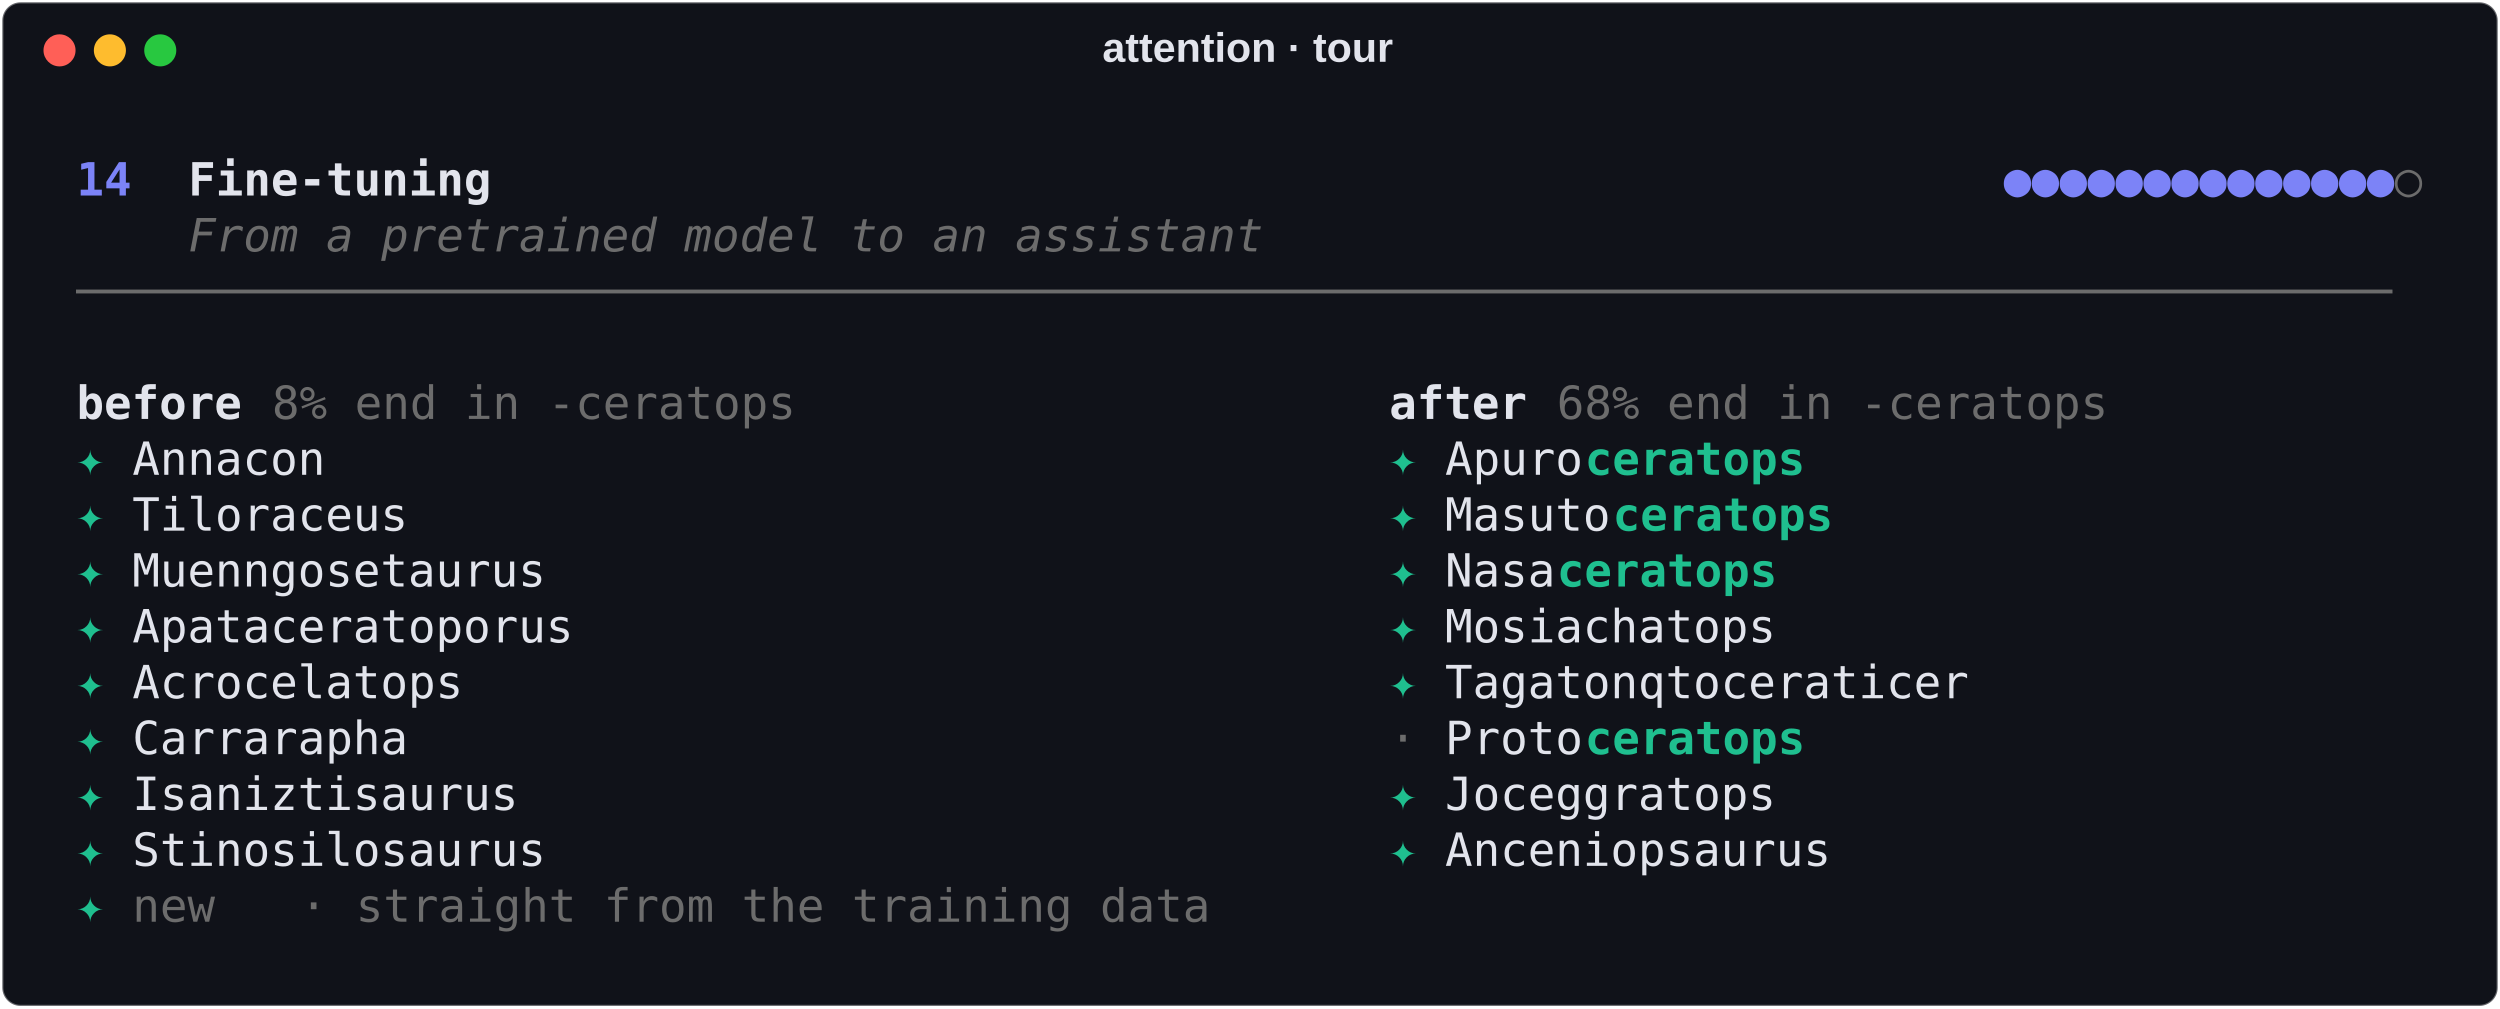
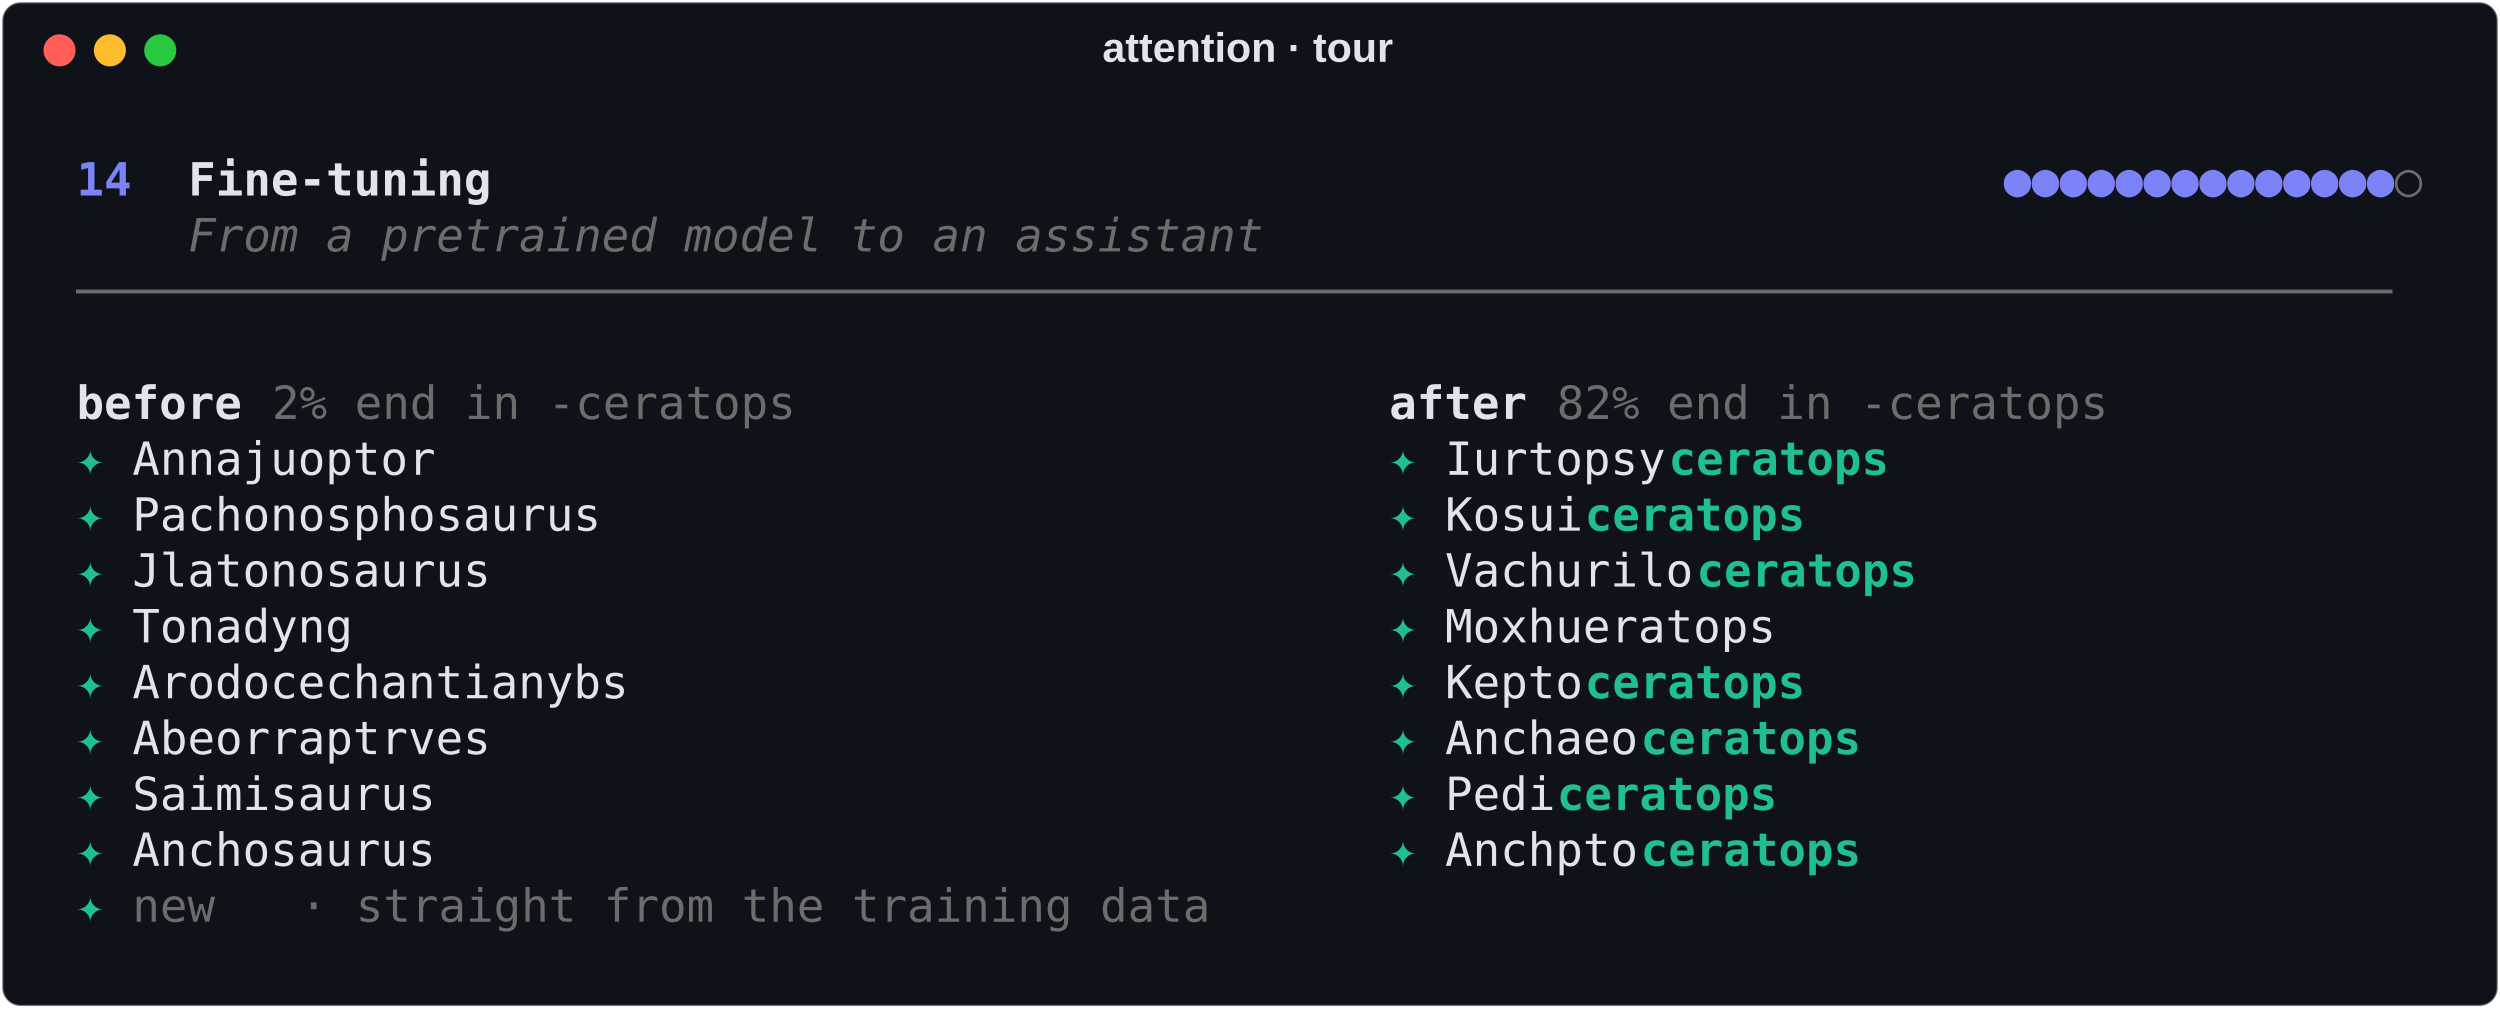
<svg xmlns="http://www.w3.org/2000/svg" class="rich-terminal" viewBox="0 0 1092 440.4">
  <style>

    @font-face {
        font-family: "Fira Code";
        src: local("FiraCode-Regular"),
                url("https://cdnjs.cloudflare.com/ajax/libs/firacode/6.2.0/woff2/FiraCode-Regular.woff2") format("woff2"),
                url("https://cdnjs.cloudflare.com/ajax/libs/firacode/6.2.0/woff/FiraCode-Regular.woff") format("woff");
        font-style: normal;
        font-weight: 400;
    }
    @font-face {
        font-family: "Fira Code";
        src: local("FiraCode-Bold"),
                url("https://cdnjs.cloudflare.com/ajax/libs/firacode/6.2.0/woff2/FiraCode-Bold.woff2") format("woff2"),
                url("https://cdnjs.cloudflare.com/ajax/libs/firacode/6.2.0/woff/FiraCode-Bold.woff") format("woff");
        font-style: bold;
        font-weight: 700;
    }

-     .terminal-3373368048-matrix {
+     .terminal-3911458476-matrix {
        font-family: Fira Code, monospace;
        font-size: 20px;
        line-height: 24.4px;
        font-variant-east-asian: full-width;
    }

-     .terminal-3373368048-title {
+     .terminal-3911458476-title {
        font-size: 18px;
        font-weight: bold;
        font-family: arial;
    }

-     .terminal-3373368048-r1 { fill: #e2e4ec }
- .terminal-3373368048-r2 { fill: #7c83f7;font-weight: bold }
- .terminal-3373368048-r3 { fill: #e2e4ec;font-weight: bold }
- .terminal-3373368048-r4 { fill: #7c83f7 }
- .terminal-3373368048-r5 { fill: #6c6c6c }
- .terminal-3373368048-r6 { fill: #6c6c6c;font-style: italic; }
- .terminal-3373368048-r7 { fill: #1fbf8f }
- .terminal-3373368048-r8 { fill: #1fbf8f;font-weight: bold }
+     .terminal-3911458476-r1 { fill: #e2e4ec }
+ .terminal-3911458476-r2 { fill: #7c83f7;font-weight: bold }
+ .terminal-3911458476-r3 { fill: #e2e4ec;font-weight: bold }
+ .terminal-3911458476-r4 { fill: #7c83f7 }
+ .terminal-3911458476-r5 { fill: #6c6c6c }
+ .terminal-3911458476-r6 { fill: #6c6c6c;font-style: italic; }
+ .terminal-3911458476-r7 { fill: #1fbf8f }
+ .terminal-3911458476-r8 { fill: #1fbf8f;font-weight: bold }
    </style>
  <defs>
-     <clipPath id="terminal-3373368048-clip-terminal">
+     <clipPath id="terminal-3911458476-clip-terminal">
      <rect x="0" y="0" width="1072.6" height="389.4" />
    </clipPath>
-     <clipPath id="terminal-3373368048-line-0">
+     <clipPath id="terminal-3911458476-line-0">
      <rect x="0" y="1.5" width="1073.6" height="24.65" />
    </clipPath>
-     <clipPath id="terminal-3373368048-line-1">
+     <clipPath id="terminal-3911458476-line-1">
      <rect x="0" y="25.9" width="1073.6" height="24.65" />
    </clipPath>
-     <clipPath id="terminal-3373368048-line-2">
+     <clipPath id="terminal-3911458476-line-2">
      <rect x="0" y="50.3" width="1073.6" height="24.65" />
    </clipPath>
-     <clipPath id="terminal-3373368048-line-3">
+     <clipPath id="terminal-3911458476-line-3">
      <rect x="0" y="74.7" width="1073.6" height="24.65" />
    </clipPath>
-     <clipPath id="terminal-3373368048-line-4">
+     <clipPath id="terminal-3911458476-line-4">
      <rect x="0" y="99.1" width="1073.6" height="24.65" />
    </clipPath>
-     <clipPath id="terminal-3373368048-line-5">
+     <clipPath id="terminal-3911458476-line-5">
      <rect x="0" y="123.5" width="1073.6" height="24.65" />
    </clipPath>
-     <clipPath id="terminal-3373368048-line-6">
+     <clipPath id="terminal-3911458476-line-6">
      <rect x="0" y="147.9" width="1073.6" height="24.65" />
    </clipPath>
-     <clipPath id="terminal-3373368048-line-7">
+     <clipPath id="terminal-3911458476-line-7">
      <rect x="0" y="172.3" width="1073.6" height="24.65" />
    </clipPath>
-     <clipPath id="terminal-3373368048-line-8">
+     <clipPath id="terminal-3911458476-line-8">
      <rect x="0" y="196.7" width="1073.6" height="24.65" />
    </clipPath>
-     <clipPath id="terminal-3373368048-line-9">
+     <clipPath id="terminal-3911458476-line-9">
      <rect x="0" y="221.1" width="1073.6" height="24.65" />
    </clipPath>
-     <clipPath id="terminal-3373368048-line-10">
+     <clipPath id="terminal-3911458476-line-10">
      <rect x="0" y="245.5" width="1073.6" height="24.65" />
    </clipPath>
-     <clipPath id="terminal-3373368048-line-11">
+     <clipPath id="terminal-3911458476-line-11">
      <rect x="0" y="269.9" width="1073.6" height="24.65" />
    </clipPath>
-     <clipPath id="terminal-3373368048-line-12">
+     <clipPath id="terminal-3911458476-line-12">
      <rect x="0" y="294.3" width="1073.6" height="24.65" />
    </clipPath>
-     <clipPath id="terminal-3373368048-line-13">
+     <clipPath id="terminal-3911458476-line-13">
      <rect x="0" y="318.7" width="1073.6" height="24.65" />
    </clipPath>
-     <clipPath id="terminal-3373368048-line-14">
+     <clipPath id="terminal-3911458476-line-14">
      <rect x="0" y="343.1" width="1073.6" height="24.65" />
    </clipPath>
  </defs>
  <rect fill="#101219" stroke="rgba(255,255,255,0.35)" stroke-width="1" x="1" y="1" width="1090" height="438.4" rx="8" />
-   <text class="terminal-3373368048-title" fill="#e2e4ec" text-anchor="middle" x="545" y="27">attention · tour</text>
+   <text class="terminal-3911458476-title" fill="#e2e4ec" text-anchor="middle" x="545" y="27">attention · tour</text>
  <g transform="translate(26,22)">
    <circle cx="0" cy="0" r="7" fill="#ff5f57" />
    <circle cx="22" cy="0" r="7" fill="#febc2e" />
    <circle cx="44" cy="0" r="7" fill="#28c840" />
  </g>
-   <g transform="translate(9, 41)" clip-path="url(#terminal-3373368048-clip-terminal)">
-     <g class="terminal-3373368048-matrix">
-       <text class="terminal-3373368048-r1" x="1073.6" y="20" textLength="12.2" clip-path="url(#terminal-3373368048-line-0)">
- </text>
-       <text class="terminal-3373368048-r2" x="24.4" y="44.4" textLength="48.8" clip-path="url(#terminal-3373368048-line-1)">14  </text>
-       <text class="terminal-3373368048-r3" x="73.2" y="44.4" textLength="134.2" clip-path="url(#terminal-3373368048-line-1)">Fine-tuning</text>
-       <text class="terminal-3373368048-r4" x="866.2" y="44.4" textLength="12.2" clip-path="url(#terminal-3373368048-line-1)">●</text>
-       <text class="terminal-3373368048-r4" x="878.4" y="44.4" textLength="12.2" clip-path="url(#terminal-3373368048-line-1)">●</text>
-       <text class="terminal-3373368048-r4" x="890.6" y="44.4" textLength="12.2" clip-path="url(#terminal-3373368048-line-1)">●</text>
-       <text class="terminal-3373368048-r4" x="902.8" y="44.4" textLength="12.2" clip-path="url(#terminal-3373368048-line-1)">●</text>
-       <text class="terminal-3373368048-r4" x="915" y="44.4" textLength="12.2" clip-path="url(#terminal-3373368048-line-1)">●</text>
-       <text class="terminal-3373368048-r4" x="927.2" y="44.4" textLength="12.2" clip-path="url(#terminal-3373368048-line-1)">●</text>
-       <text class="terminal-3373368048-r4" x="939.4" y="44.4" textLength="12.2" clip-path="url(#terminal-3373368048-line-1)">●</text>
-       <text class="terminal-3373368048-r4" x="951.6" y="44.4" textLength="12.2" clip-path="url(#terminal-3373368048-line-1)">●</text>
-       <text class="terminal-3373368048-r4" x="963.8" y="44.4" textLength="12.2" clip-path="url(#terminal-3373368048-line-1)">●</text>
-       <text class="terminal-3373368048-r4" x="976" y="44.4" textLength="12.2" clip-path="url(#terminal-3373368048-line-1)">●</text>
-       <text class="terminal-3373368048-r4" x="988.2" y="44.4" textLength="12.2" clip-path="url(#terminal-3373368048-line-1)">●</text>
-       <text class="terminal-3373368048-r4" x="1000.4" y="44.4" textLength="12.2" clip-path="url(#terminal-3373368048-line-1)">●</text>
-       <text class="terminal-3373368048-r4" x="1012.6" y="44.4" textLength="12.2" clip-path="url(#terminal-3373368048-line-1)">●</text>
-       <text class="terminal-3373368048-r4" x="1024.8" y="44.4" textLength="12.2" clip-path="url(#terminal-3373368048-line-1)">●</text>
-       <text class="terminal-3373368048-r5" x="1037" y="44.4" textLength="12.2" clip-path="url(#terminal-3373368048-line-1)">○</text>
-       <text class="terminal-3373368048-r1" x="1073.6" y="44.4" textLength="12.2" clip-path="url(#terminal-3373368048-line-1)">
- </text>
-       <text class="terminal-3373368048-r6" x="73.2" y="68.8" textLength="475.8" clip-path="url(#terminal-3373368048-line-2)">From a pretrained model to an assistant</text>
-       <text class="terminal-3373368048-r1" x="1073.6" y="68.8" textLength="12.2" clip-path="url(#terminal-3373368048-line-2)">
- </text>
-       <text class="terminal-3373368048-r5" x="24.4" y="93.2" textLength="1024.8" clip-path="url(#terminal-3373368048-line-3)">────────────────────────────────────────────────────────────────────────────────────</text>
-       <text class="terminal-3373368048-r1" x="1073.6" y="93.2" textLength="12.2" clip-path="url(#terminal-3373368048-line-3)">
- </text>
-       <text class="terminal-3373368048-r1" x="1073.6" y="117.6" textLength="12.2" clip-path="url(#terminal-3373368048-line-4)">
- </text>
-       <text class="terminal-3373368048-r3" x="24.4" y="142" textLength="85.4" clip-path="url(#terminal-3373368048-line-5)">before </text>
-       <text class="terminal-3373368048-r5" x="109.8" y="142" textLength="231.8" clip-path="url(#terminal-3373368048-line-5)">8% end in -ceratops</text>
-       <text class="terminal-3373368048-r3" x="597.8" y="142" textLength="73.2" clip-path="url(#terminal-3373368048-line-5)">after </text>
-       <text class="terminal-3373368048-r5" x="671" y="142" textLength="244" clip-path="url(#terminal-3373368048-line-5)">68% end in -ceratops</text>
-       <text class="terminal-3373368048-r1" x="1073.6" y="142" textLength="12.2" clip-path="url(#terminal-3373368048-line-5)">
- </text>
-       <text class="terminal-3373368048-r7" x="24.4" y="166.4" textLength="24.4" clip-path="url(#terminal-3373368048-line-6)">✦ </text>
-       <text class="terminal-3373368048-r1" x="48.8" y="166.4" textLength="475.8" clip-path="url(#terminal-3373368048-line-6)">Annacon                                </text>
-       <text class="terminal-3373368048-r7" x="597.8" y="166.4" textLength="24.4" clip-path="url(#terminal-3373368048-line-6)">✦ </text>
-       <text class="terminal-3373368048-r1" x="622.2" y="166.4" textLength="61" clip-path="url(#terminal-3373368048-line-6)">Apuro</text>
-       <text class="terminal-3373368048-r8" x="683.2" y="166.4" textLength="97.6" clip-path="url(#terminal-3373368048-line-6)">ceratops</text>
-       <text class="terminal-3373368048-r1" x="1073.6" y="166.4" textLength="12.2" clip-path="url(#terminal-3373368048-line-6)">
- </text>
-       <text class="terminal-3373368048-r7" x="24.4" y="190.8" textLength="24.4" clip-path="url(#terminal-3373368048-line-7)">✦ </text>
-       <text class="terminal-3373368048-r1" x="48.8" y="190.8" textLength="475.8" clip-path="url(#terminal-3373368048-line-7)">Tiloraceus                             </text>
-       <text class="terminal-3373368048-r7" x="597.8" y="190.8" textLength="24.4" clip-path="url(#terminal-3373368048-line-7)">✦ </text>
-       <text class="terminal-3373368048-r1" x="622.2" y="190.8" textLength="73.2" clip-path="url(#terminal-3373368048-line-7)">Masuto</text>
-       <text class="terminal-3373368048-r8" x="695.4" y="190.8" textLength="97.6" clip-path="url(#terminal-3373368048-line-7)">ceratops</text>
-       <text class="terminal-3373368048-r1" x="1073.6" y="190.8" textLength="12.2" clip-path="url(#terminal-3373368048-line-7)">
- </text>
-       <text class="terminal-3373368048-r7" x="24.4" y="215.2" textLength="24.4" clip-path="url(#terminal-3373368048-line-8)">✦ </text>
-       <text class="terminal-3373368048-r1" x="48.8" y="215.2" textLength="475.8" clip-path="url(#terminal-3373368048-line-8)">Muenngosetaurus                        </text>
-       <text class="terminal-3373368048-r7" x="597.8" y="215.2" textLength="24.4" clip-path="url(#terminal-3373368048-line-8)">✦ </text>
-       <text class="terminal-3373368048-r1" x="622.2" y="215.2" textLength="48.8" clip-path="url(#terminal-3373368048-line-8)">Nasa</text>
-       <text class="terminal-3373368048-r8" x="671" y="215.2" textLength="97.6" clip-path="url(#terminal-3373368048-line-8)">ceratops</text>
-       <text class="terminal-3373368048-r1" x="1073.6" y="215.2" textLength="12.2" clip-path="url(#terminal-3373368048-line-8)">
- </text>
-       <text class="terminal-3373368048-r7" x="24.4" y="239.6" textLength="24.4" clip-path="url(#terminal-3373368048-line-9)">✦ </text>
-       <text class="terminal-3373368048-r1" x="48.8" y="239.6" textLength="475.8" clip-path="url(#terminal-3373368048-line-9)">Apataceratoporus                       </text>
-       <text class="terminal-3373368048-r7" x="597.8" y="239.6" textLength="24.4" clip-path="url(#terminal-3373368048-line-9)">✦ </text>
-       <text class="terminal-3373368048-r1" x="622.2" y="239.6" textLength="292.8" clip-path="url(#terminal-3373368048-line-9)">Mosiachatops            </text>
-       <text class="terminal-3373368048-r1" x="1073.6" y="239.6" textLength="12.2" clip-path="url(#terminal-3373368048-line-9)">
- </text>
-       <text class="terminal-3373368048-r7" x="24.4" y="264" textLength="24.4" clip-path="url(#terminal-3373368048-line-10)">✦ </text>
-       <text class="terminal-3373368048-r1" x="48.8" y="264" textLength="475.8" clip-path="url(#terminal-3373368048-line-10)">Acrocelatops                           </text>
-       <text class="terminal-3373368048-r7" x="597.8" y="264" textLength="24.4" clip-path="url(#terminal-3373368048-line-10)">✦ </text>
-       <text class="terminal-3373368048-r1" x="622.2" y="264" textLength="292.8" clip-path="url(#terminal-3373368048-line-10)">Tagatonqtoceraticer     </text>
-       <text class="terminal-3373368048-r1" x="1073.6" y="264" textLength="12.2" clip-path="url(#terminal-3373368048-line-10)">
- </text>
-       <text class="terminal-3373368048-r7" x="24.4" y="288.4" textLength="24.4" clip-path="url(#terminal-3373368048-line-11)">✦ </text>
-       <text class="terminal-3373368048-r1" x="48.8" y="288.4" textLength="475.8" clip-path="url(#terminal-3373368048-line-11)">Carrarapha                             </text>
-       <text class="terminal-3373368048-r5" x="597.8" y="288.4" textLength="24.4" clip-path="url(#terminal-3373368048-line-11)">· </text>
-       <text class="terminal-3373368048-r1" x="622.2" y="288.4" textLength="61" clip-path="url(#terminal-3373368048-line-11)">Proto</text>
-       <text class="terminal-3373368048-r8" x="683.2" y="288.4" textLength="97.6" clip-path="url(#terminal-3373368048-line-11)">ceratops</text>
-       <text class="terminal-3373368048-r1" x="1073.6" y="288.4" textLength="12.2" clip-path="url(#terminal-3373368048-line-11)">
- </text>
-       <text class="terminal-3373368048-r7" x="24.4" y="312.8" textLength="24.4" clip-path="url(#terminal-3373368048-line-12)">✦ </text>
-       <text class="terminal-3373368048-r1" x="48.8" y="312.8" textLength="475.8" clip-path="url(#terminal-3373368048-line-12)">Isaniztisaurus                         </text>
-       <text class="terminal-3373368048-r7" x="597.8" y="312.8" textLength="24.4" clip-path="url(#terminal-3373368048-line-12)">✦ </text>
-       <text class="terminal-3373368048-r1" x="622.2" y="312.8" textLength="292.8" clip-path="url(#terminal-3373368048-line-12)">Joceggratops            </text>
-       <text class="terminal-3373368048-r1" x="1073.6" y="312.8" textLength="12.2" clip-path="url(#terminal-3373368048-line-12)">
- </text>
-       <text class="terminal-3373368048-r7" x="24.4" y="337.2" textLength="24.4" clip-path="url(#terminal-3373368048-line-13)">✦ </text>
-       <text class="terminal-3373368048-r1" x="48.8" y="337.2" textLength="475.8" clip-path="url(#terminal-3373368048-line-13)">Stinosilosaurus                        </text>
-       <text class="terminal-3373368048-r7" x="597.8" y="337.2" textLength="24.4" clip-path="url(#terminal-3373368048-line-13)">✦ </text>
-       <text class="terminal-3373368048-r1" x="622.2" y="337.2" textLength="292.8" clip-path="url(#terminal-3373368048-line-13)">Anceniopsaurus          </text>
-       <text class="terminal-3373368048-r1" x="1073.6" y="337.2" textLength="12.2" clip-path="url(#terminal-3373368048-line-13)">
- </text>
-       <text class="terminal-3373368048-r7" x="24.4" y="361.6" textLength="24.4" clip-path="url(#terminal-3373368048-line-14)">✦ </text>
-       <text class="terminal-3373368048-r5" x="48.8" y="361.6" textLength="73.2" clip-path="url(#terminal-3373368048-line-14)">new   </text>
-       <text class="terminal-3373368048-r5" x="122" y="361.6" textLength="24.4" clip-path="url(#terminal-3373368048-line-14)">· </text>
-       <text class="terminal-3373368048-r5" x="146.4" y="361.6" textLength="378.2" clip-path="url(#terminal-3373368048-line-14)">straight from the training data</text>
-       <text class="terminal-3373368048-r1" x="1073.6" y="361.6" textLength="12.2" clip-path="url(#terminal-3373368048-line-14)">
- </text>
-       <text class="terminal-3373368048-r1" x="1073.6" y="386" textLength="12.2" clip-path="url(#terminal-3373368048-line-15)">
+   <g transform="translate(9, 41)" clip-path="url(#terminal-3911458476-clip-terminal)">
+     <g class="terminal-3911458476-matrix">
+       <text class="terminal-3911458476-r1" x="1073.6" y="20" textLength="12.2" clip-path="url(#terminal-3911458476-line-0)">
+ </text>
+       <text class="terminal-3911458476-r2" x="24.4" y="44.4" textLength="48.8" clip-path="url(#terminal-3911458476-line-1)">14  </text>
+       <text class="terminal-3911458476-r3" x="73.2" y="44.4" textLength="134.2" clip-path="url(#terminal-3911458476-line-1)">Fine-tuning</text>
+       <text class="terminal-3911458476-r4" x="866.2" y="44.4" textLength="12.2" clip-path="url(#terminal-3911458476-line-1)">●</text>
+       <text class="terminal-3911458476-r4" x="878.4" y="44.4" textLength="12.2" clip-path="url(#terminal-3911458476-line-1)">●</text>
+       <text class="terminal-3911458476-r4" x="890.6" y="44.4" textLength="12.2" clip-path="url(#terminal-3911458476-line-1)">●</text>
+       <text class="terminal-3911458476-r4" x="902.8" y="44.4" textLength="12.2" clip-path="url(#terminal-3911458476-line-1)">●</text>
+       <text class="terminal-3911458476-r4" x="915" y="44.4" textLength="12.2" clip-path="url(#terminal-3911458476-line-1)">●</text>
+       <text class="terminal-3911458476-r4" x="927.2" y="44.4" textLength="12.2" clip-path="url(#terminal-3911458476-line-1)">●</text>
+       <text class="terminal-3911458476-r4" x="939.4" y="44.4" textLength="12.2" clip-path="url(#terminal-3911458476-line-1)">●</text>
+       <text class="terminal-3911458476-r4" x="951.6" y="44.4" textLength="12.2" clip-path="url(#terminal-3911458476-line-1)">●</text>
+       <text class="terminal-3911458476-r4" x="963.8" y="44.4" textLength="12.2" clip-path="url(#terminal-3911458476-line-1)">●</text>
+       <text class="terminal-3911458476-r4" x="976" y="44.4" textLength="12.2" clip-path="url(#terminal-3911458476-line-1)">●</text>
+       <text class="terminal-3911458476-r4" x="988.2" y="44.4" textLength="12.2" clip-path="url(#terminal-3911458476-line-1)">●</text>
+       <text class="terminal-3911458476-r4" x="1000.4" y="44.4" textLength="12.2" clip-path="url(#terminal-3911458476-line-1)">●</text>
+       <text class="terminal-3911458476-r4" x="1012.6" y="44.4" textLength="12.2" clip-path="url(#terminal-3911458476-line-1)">●</text>
+       <text class="terminal-3911458476-r4" x="1024.8" y="44.4" textLength="12.2" clip-path="url(#terminal-3911458476-line-1)">●</text>
+       <text class="terminal-3911458476-r5" x="1037" y="44.4" textLength="12.2" clip-path="url(#terminal-3911458476-line-1)">○</text>
+       <text class="terminal-3911458476-r1" x="1073.6" y="44.4" textLength="12.2" clip-path="url(#terminal-3911458476-line-1)">
+ </text>
+       <text class="terminal-3911458476-r6" x="73.2" y="68.8" textLength="475.8" clip-path="url(#terminal-3911458476-line-2)">From a pretrained model to an assistant</text>
+       <text class="terminal-3911458476-r1" x="1073.6" y="68.8" textLength="12.2" clip-path="url(#terminal-3911458476-line-2)">
+ </text>
+       <text class="terminal-3911458476-r5" x="24.4" y="93.2" textLength="1024.8" clip-path="url(#terminal-3911458476-line-3)">────────────────────────────────────────────────────────────────────────────────────</text>
+       <text class="terminal-3911458476-r1" x="1073.6" y="93.2" textLength="12.2" clip-path="url(#terminal-3911458476-line-3)">
+ </text>
+       <text class="terminal-3911458476-r1" x="1073.6" y="117.6" textLength="12.2" clip-path="url(#terminal-3911458476-line-4)">
+ </text>
+       <text class="terminal-3911458476-r3" x="24.4" y="142" textLength="85.4" clip-path="url(#terminal-3911458476-line-5)">before </text>
+       <text class="terminal-3911458476-r5" x="109.8" y="142" textLength="231.8" clip-path="url(#terminal-3911458476-line-5)">2% end in -ceratops</text>
+       <text class="terminal-3911458476-r3" x="597.8" y="142" textLength="73.2" clip-path="url(#terminal-3911458476-line-5)">after </text>
+       <text class="terminal-3911458476-r5" x="671" y="142" textLength="244" clip-path="url(#terminal-3911458476-line-5)">82% end in -ceratops</text>
+       <text class="terminal-3911458476-r1" x="1073.6" y="142" textLength="12.2" clip-path="url(#terminal-3911458476-line-5)">
+ </text>
+       <text class="terminal-3911458476-r7" x="24.4" y="166.4" textLength="24.4" clip-path="url(#terminal-3911458476-line-6)">✦ </text>
+       <text class="terminal-3911458476-r1" x="48.8" y="166.4" textLength="475.8" clip-path="url(#terminal-3911458476-line-6)">Annajuoptor                            </text>
+       <text class="terminal-3911458476-r7" x="597.8" y="166.4" textLength="24.4" clip-path="url(#terminal-3911458476-line-6)">✦ </text>
+       <text class="terminal-3911458476-r1" x="622.2" y="166.4" textLength="97.6" clip-path="url(#terminal-3911458476-line-6)">Iurtopsy</text>
+       <text class="terminal-3911458476-r8" x="719.8" y="166.4" textLength="97.6" clip-path="url(#terminal-3911458476-line-6)">ceratops</text>
+       <text class="terminal-3911458476-r1" x="1073.6" y="166.4" textLength="12.2" clip-path="url(#terminal-3911458476-line-6)">
+ </text>
+       <text class="terminal-3911458476-r7" x="24.4" y="190.8" textLength="24.4" clip-path="url(#terminal-3911458476-line-7)">✦ </text>
+       <text class="terminal-3911458476-r1" x="48.8" y="190.8" textLength="475.8" clip-path="url(#terminal-3911458476-line-7)">Pachonosphosaurus                      </text>
+       <text class="terminal-3911458476-r7" x="597.8" y="190.8" textLength="24.4" clip-path="url(#terminal-3911458476-line-7)">✦ </text>
+       <text class="terminal-3911458476-r1" x="622.2" y="190.8" textLength="61" clip-path="url(#terminal-3911458476-line-7)">Kosui</text>
+       <text class="terminal-3911458476-r8" x="683.2" y="190.8" textLength="97.6" clip-path="url(#terminal-3911458476-line-7)">ceratops</text>
+       <text class="terminal-3911458476-r1" x="1073.6" y="190.8" textLength="12.2" clip-path="url(#terminal-3911458476-line-7)">
+ </text>
+       <text class="terminal-3911458476-r7" x="24.4" y="215.2" textLength="24.4" clip-path="url(#terminal-3911458476-line-8)">✦ </text>
+       <text class="terminal-3911458476-r1" x="48.8" y="215.2" textLength="475.8" clip-path="url(#terminal-3911458476-line-8)">Jlatonosaurus                          </text>
+       <text class="terminal-3911458476-r7" x="597.8" y="215.2" textLength="24.4" clip-path="url(#terminal-3911458476-line-8)">✦ </text>
+       <text class="terminal-3911458476-r1" x="622.2" y="215.2" textLength="109.8" clip-path="url(#terminal-3911458476-line-8)">Vachurilo</text>
+       <text class="terminal-3911458476-r8" x="732" y="215.2" textLength="97.6" clip-path="url(#terminal-3911458476-line-8)">ceratops</text>
+       <text class="terminal-3911458476-r1" x="1073.6" y="215.2" textLength="12.2" clip-path="url(#terminal-3911458476-line-8)">
+ </text>
+       <text class="terminal-3911458476-r7" x="24.4" y="239.6" textLength="24.4" clip-path="url(#terminal-3911458476-line-9)">✦ </text>
+       <text class="terminal-3911458476-r1" x="48.8" y="239.6" textLength="475.8" clip-path="url(#terminal-3911458476-line-9)">Tonadyng                               </text>
+       <text class="terminal-3911458476-r7" x="597.8" y="239.6" textLength="24.4" clip-path="url(#terminal-3911458476-line-9)">✦ </text>
+       <text class="terminal-3911458476-r1" x="622.2" y="239.6" textLength="292.8" clip-path="url(#terminal-3911458476-line-9)">Moxhueratops            </text>
+       <text class="terminal-3911458476-r1" x="1073.6" y="239.6" textLength="12.2" clip-path="url(#terminal-3911458476-line-9)">
+ </text>
+       <text class="terminal-3911458476-r7" x="24.4" y="264" textLength="24.4" clip-path="url(#terminal-3911458476-line-10)">✦ </text>
+       <text class="terminal-3911458476-r1" x="48.8" y="264" textLength="475.8" clip-path="url(#terminal-3911458476-line-10)">Arodocechantianybs                     </text>
+       <text class="terminal-3911458476-r7" x="597.8" y="264" textLength="24.4" clip-path="url(#terminal-3911458476-line-10)">✦ </text>
+       <text class="terminal-3911458476-r1" x="622.2" y="264" textLength="61" clip-path="url(#terminal-3911458476-line-10)">Kepto</text>
+       <text class="terminal-3911458476-r8" x="683.2" y="264" textLength="97.6" clip-path="url(#terminal-3911458476-line-10)">ceratops</text>
+       <text class="terminal-3911458476-r1" x="1073.6" y="264" textLength="12.2" clip-path="url(#terminal-3911458476-line-10)">
+ </text>
+       <text class="terminal-3911458476-r7" x="24.4" y="288.4" textLength="24.4" clip-path="url(#terminal-3911458476-line-11)">✦ </text>
+       <text class="terminal-3911458476-r1" x="48.8" y="288.4" textLength="475.8" clip-path="url(#terminal-3911458476-line-11)">Abeorraptrves                          </text>
+       <text class="terminal-3911458476-r7" x="597.8" y="288.4" textLength="24.4" clip-path="url(#terminal-3911458476-line-11)">✦ </text>
+       <text class="terminal-3911458476-r1" x="622.2" y="288.4" textLength="85.4" clip-path="url(#terminal-3911458476-line-11)">Anchaeo</text>
+       <text class="terminal-3911458476-r8" x="707.6" y="288.4" textLength="97.6" clip-path="url(#terminal-3911458476-line-11)">ceratops</text>
+       <text class="terminal-3911458476-r1" x="1073.6" y="288.4" textLength="12.2" clip-path="url(#terminal-3911458476-line-11)">
+ </text>
+       <text class="terminal-3911458476-r7" x="24.4" y="312.8" textLength="24.4" clip-path="url(#terminal-3911458476-line-12)">✦ </text>
+       <text class="terminal-3911458476-r1" x="48.8" y="312.8" textLength="475.8" clip-path="url(#terminal-3911458476-line-12)">Saimisaurus                            </text>
+       <text class="terminal-3911458476-r7" x="597.8" y="312.8" textLength="24.4" clip-path="url(#terminal-3911458476-line-12)">✦ </text>
+       <text class="terminal-3911458476-r1" x="622.2" y="312.8" textLength="48.8" clip-path="url(#terminal-3911458476-line-12)">Pedi</text>
+       <text class="terminal-3911458476-r8" x="671" y="312.8" textLength="97.6" clip-path="url(#terminal-3911458476-line-12)">ceratops</text>
+       <text class="terminal-3911458476-r1" x="1073.6" y="312.8" textLength="12.2" clip-path="url(#terminal-3911458476-line-12)">
+ </text>
+       <text class="terminal-3911458476-r7" x="24.4" y="337.2" textLength="24.4" clip-path="url(#terminal-3911458476-line-13)">✦ </text>
+       <text class="terminal-3911458476-r1" x="48.8" y="337.2" textLength="475.8" clip-path="url(#terminal-3911458476-line-13)">Anchosaurus                            </text>
+       <text class="terminal-3911458476-r7" x="597.8" y="337.2" textLength="24.4" clip-path="url(#terminal-3911458476-line-13)">✦ </text>
+       <text class="terminal-3911458476-r1" x="622.2" y="337.2" textLength="85.4" clip-path="url(#terminal-3911458476-line-13)">Anchpto</text>
+       <text class="terminal-3911458476-r8" x="707.6" y="337.2" textLength="97.6" clip-path="url(#terminal-3911458476-line-13)">ceratops</text>
+       <text class="terminal-3911458476-r1" x="1073.6" y="337.2" textLength="12.2" clip-path="url(#terminal-3911458476-line-13)">
+ </text>
+       <text class="terminal-3911458476-r7" x="24.4" y="361.6" textLength="24.4" clip-path="url(#terminal-3911458476-line-14)">✦ </text>
+       <text class="terminal-3911458476-r5" x="48.8" y="361.6" textLength="73.2" clip-path="url(#terminal-3911458476-line-14)">new   </text>
+       <text class="terminal-3911458476-r5" x="122" y="361.6" textLength="24.4" clip-path="url(#terminal-3911458476-line-14)">· </text>
+       <text class="terminal-3911458476-r5" x="146.4" y="361.6" textLength="378.2" clip-path="url(#terminal-3911458476-line-14)">straight from the training data</text>
+       <text class="terminal-3911458476-r1" x="1073.6" y="361.6" textLength="12.2" clip-path="url(#terminal-3911458476-line-14)">
+ </text>
+       <text class="terminal-3911458476-r1" x="1073.6" y="386" textLength="12.2" clip-path="url(#terminal-3911458476-line-15)">
</text>
    </g>
  </g>
</svg>
